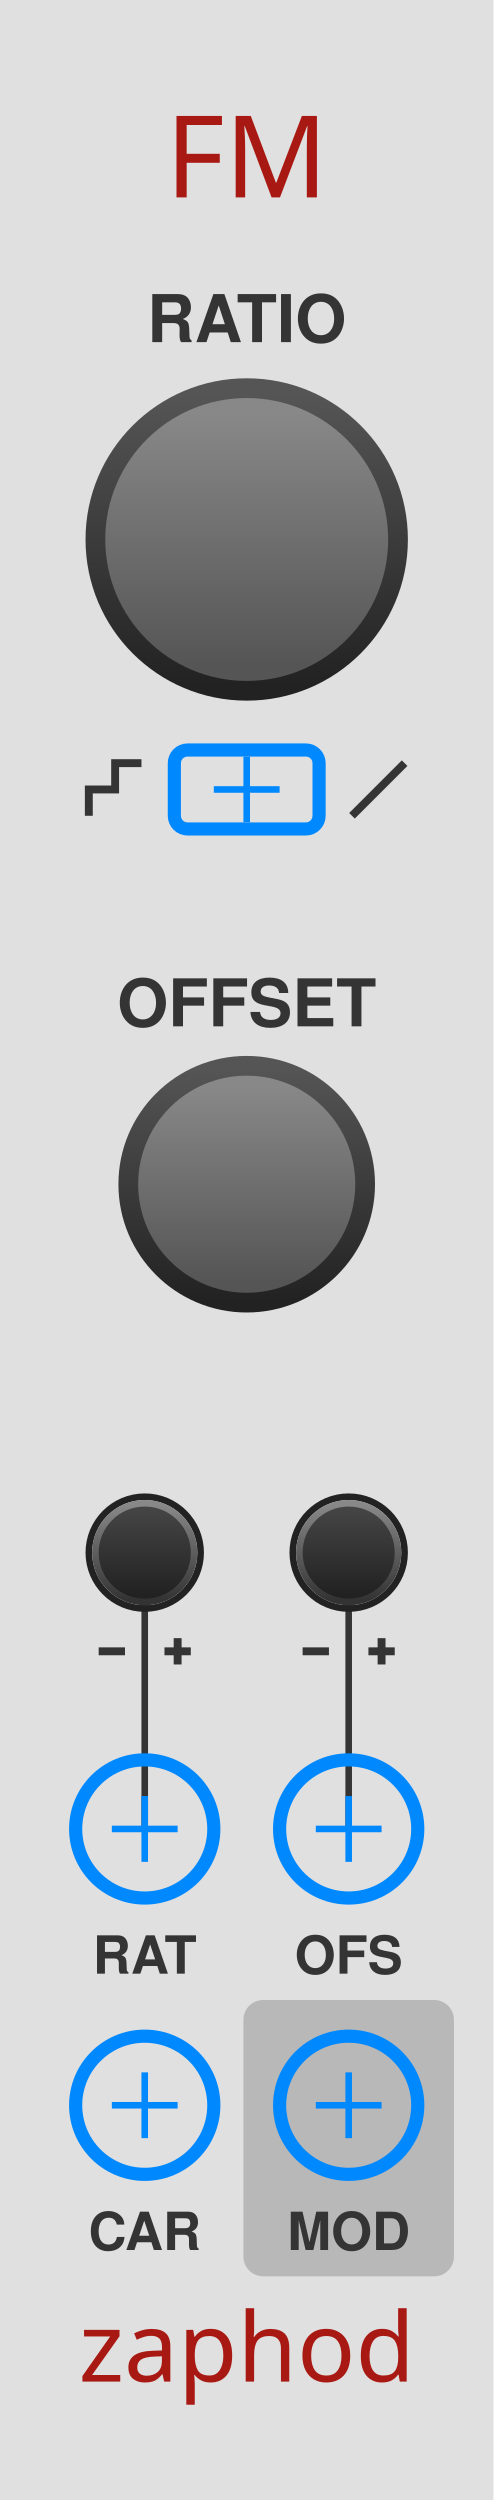
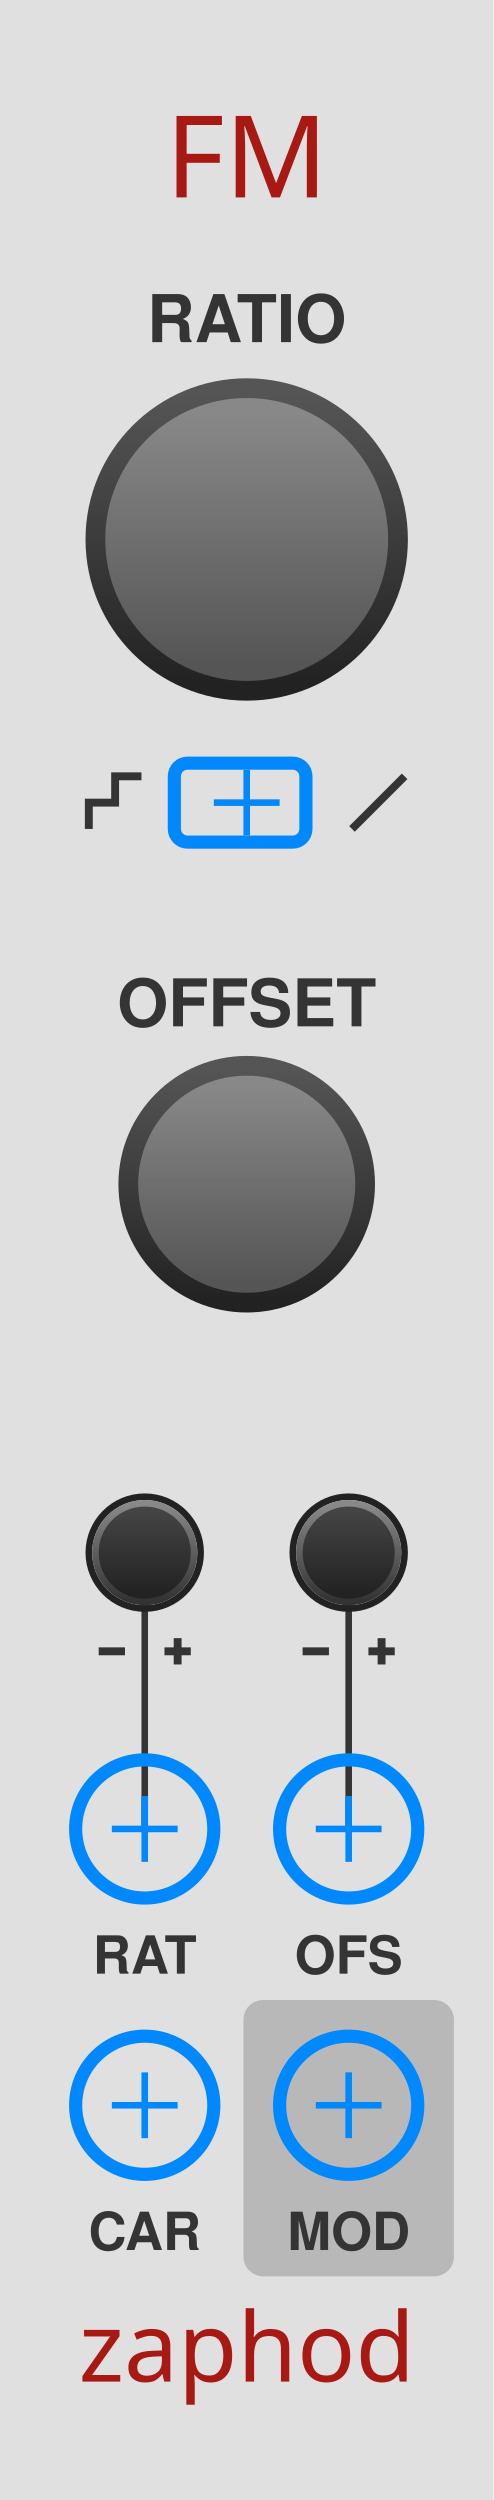
<svg xmlns="http://www.w3.org/2000/svg" xmlns:xlink="http://www.w3.org/1999/xlink" version="1.1" width="75" height="380" viewBox="0 0 75 380">
  <style>
    text.title {
      fill: #a91913;
      font-family: 'American Typewriter';
      font-size: 13pt;
    }
    text.logo {
      fill: #a91913;
      font-family: 'American Typewriter';
      font-size: 11pt;
    }
    text.big-label {
      fill: #343434;
      font-family: 'Helvetica';
      font-weight: bold;
      font-size: 7.5pt;
    }
    text.label {
      fill: #343434;
      font-family: 'Helvetica';
      font-weight: bold;
      font-size: 6pt;
    }
    .background {
      fill: #e0e0e0;
    }
    .output {
      fill: #b8b8b8;
    }
    polyline.icon {
      stroke: #343434;
      stroke-width: 1.2;
      fill: none;
    }
    polyline.connect {
      stroke: #343434;
      stroke-width: 1;
      fill: none;
    }

    .blueprint {
      stroke: #08f;
      fill: none;
    }
  </style>
  <defs>
    <linearGradient id="smallKnobMediumGradient">
      <stop offset="5%" stop-color="#888" />
      <stop offset="95%" stop-color="#333" />
    </linearGradient>
    <linearGradient id="smallKnobDarkGradient">
      <stop offset="5%" stop-color="#444" />
      <stop offset="95%" stop-color="#222" />
    </linearGradient>
    <linearGradient id="bigKnobMediumGradient">
      <stop offset="5%" stop-color="#888" />
      <stop offset="95%" stop-color="#555" />
    </linearGradient>
    <linearGradient id="bigKnobDarkGradient">
      <stop offset="5%" stop-color="#555" />
      <stop offset="95%" stop-color="#222" />
    </linearGradient>
    <symbol id="knob18">
      <g transform="translate(9 9)">
        <circle r="8.5" stroke="#222" fill="none" />
        <circle r="8" fill="url('#smallKnobMediumGradient')" transform="rotate(90)" />
        <circle r="7" fill="url('#smallKnobDarkGradient')" transform="rotate(90)" />
      </g>
    </symbol>
    <symbol id="knob40">
      <g transform="translate(20 20)">
        <circle r="19.5" fill="url('#bigKnobDarkGradient')" transform="rotate(90)" />
        <circle r="16.5" fill="url('#bigKnobMediumGradient')" transform="rotate(90)" />
      </g>
    </symbol>
    <symbol id="knob50">
      <g transform="translate(25 25)">
        <circle r="24.5" fill="url('#bigKnobDarkGradient')" transform="rotate(90)" />
        <circle r="21.5" fill="url('#bigKnobMediumGradient')" transform="rotate(90)" />
      </g>
    </symbol>
    <symbol id="port">
      <g transform="translate(12 12)">
        <polyline points="-5,0 5,0" stroke-width="1" class="blueprint" />
        <polyline points="0,-5 0,5" stroke-width="1" class="blueprint" />
        <circle cx="0" cy="0" r="10.5" stroke-width="2" class="blueprint" />
      </g>
    </symbol>
    <symbol id="hswitch14">
-       <rect x="1" y="1" rx="2" width="22" height="12" stroke-width="2" class="blueprint" />
+       <rect x="1" y="1" rx="2" width="20" height="12" stroke-width="2" class="blueprint" />
      <g transform="translate(12 7)">
        <polyline points="-5,0 5,0" stroke-width="1" class="blueprint" />
        <polyline points="0,-5 0,5" stroke-width="1" class="blueprint" />
      </g>
    </symbol>
  </defs>
  <rect class="background" width="100%" height="100%" />
  <text class="title" x="50%" y="30" text-anchor="middle">FM</text>
  <text class="logo" x="50%" y="362" text-anchor="middle">zaphod</text>
  <g transform="translate(37.5 82)">
    <text x="0" y="-30" class="big-label" text-anchor="middle">RATIO</text>
    <use xlink:href="#knob50" transform="translate(-25 -25)" />
  </g>
-   <g transform="translate(37.5 120)">
+   <g transform="translate(37.5 122)">
    <use xlink:href="#hswitch14" transform="translate(-12 -7)" />
    <g transform="translate(20 0)">
      <polyline points="-4 4 4 -4" class="icon" />
    </g>
    <g transform="translate(-20 0)">
      <polyline points="-4 4 -4 0 0 0 0 -4 4 -4" class="icon" />
    </g>
  </g>
  <g transform="translate(37.5 180)">
    <text x="0" y="-24" class="big-label" text-anchor="middle">OFFSET</text>
    <use xlink:href="#knob40" transform="translate(-20 -20)" />
  </g>
  <g transform="translate(22 236)">
    <polyline points="0 0 0 42" class="connect" />
    <g transform="translate(0 15)">
      <polyline points="-7 0 -3 0" class="icon" />
      <polyline points="7 0 3 0" class="icon" />
      <polyline points="5 -2 5 2" class="icon" />
    </g>
  </g>
  <g transform="translate(22 236)">
    <use xlink:href="#knob18" transform="translate(-9 -9)" />
  </g>
  <g transform="translate(53 236)">
    <polyline points="0 0 0 42" class="connect" />
    <g transform="translate(0 15)">
      <polyline points="-7 0 -3 0" class="icon" />
      <polyline points="7 0 3 0" class="icon" />
      <polyline points="5 -2 5 2" class="icon" />
    </g>
  </g>
  <g transform="translate(53 236)">
    <use xlink:href="#knob18" transform="translate(-9 -9)" />
  </g>
  <g transform="translate(22 278)">
    <use xlink:href="#port" transform="translate(-12 -12)" />
    <text x="0" y="22" class="label" text-anchor="middle">RAT</text>
  </g>
  <g transform="translate(53 278)">
    <use xlink:href="#port" transform="translate(-12 -12)" />
    <text x="0" y="22" class="label" text-anchor="middle">OFS</text>
  </g>
  <g transform="translate(22 320)">
    <use xlink:href="#port" transform="translate(-12 -12)" />
    <text x="0" y="22" class="label" text-anchor="middle">CAR</text>
  </g>
  <g transform="translate(53 320)">
    <rect x="-16" y="-16" width="32" height="42" rx="3" class="output" />
    <use xlink:href="#port" transform="translate(-12 -12)" />
    <text x="0" y="22" class="label" text-anchor="middle">MOD</text>
  </g>
</svg>
